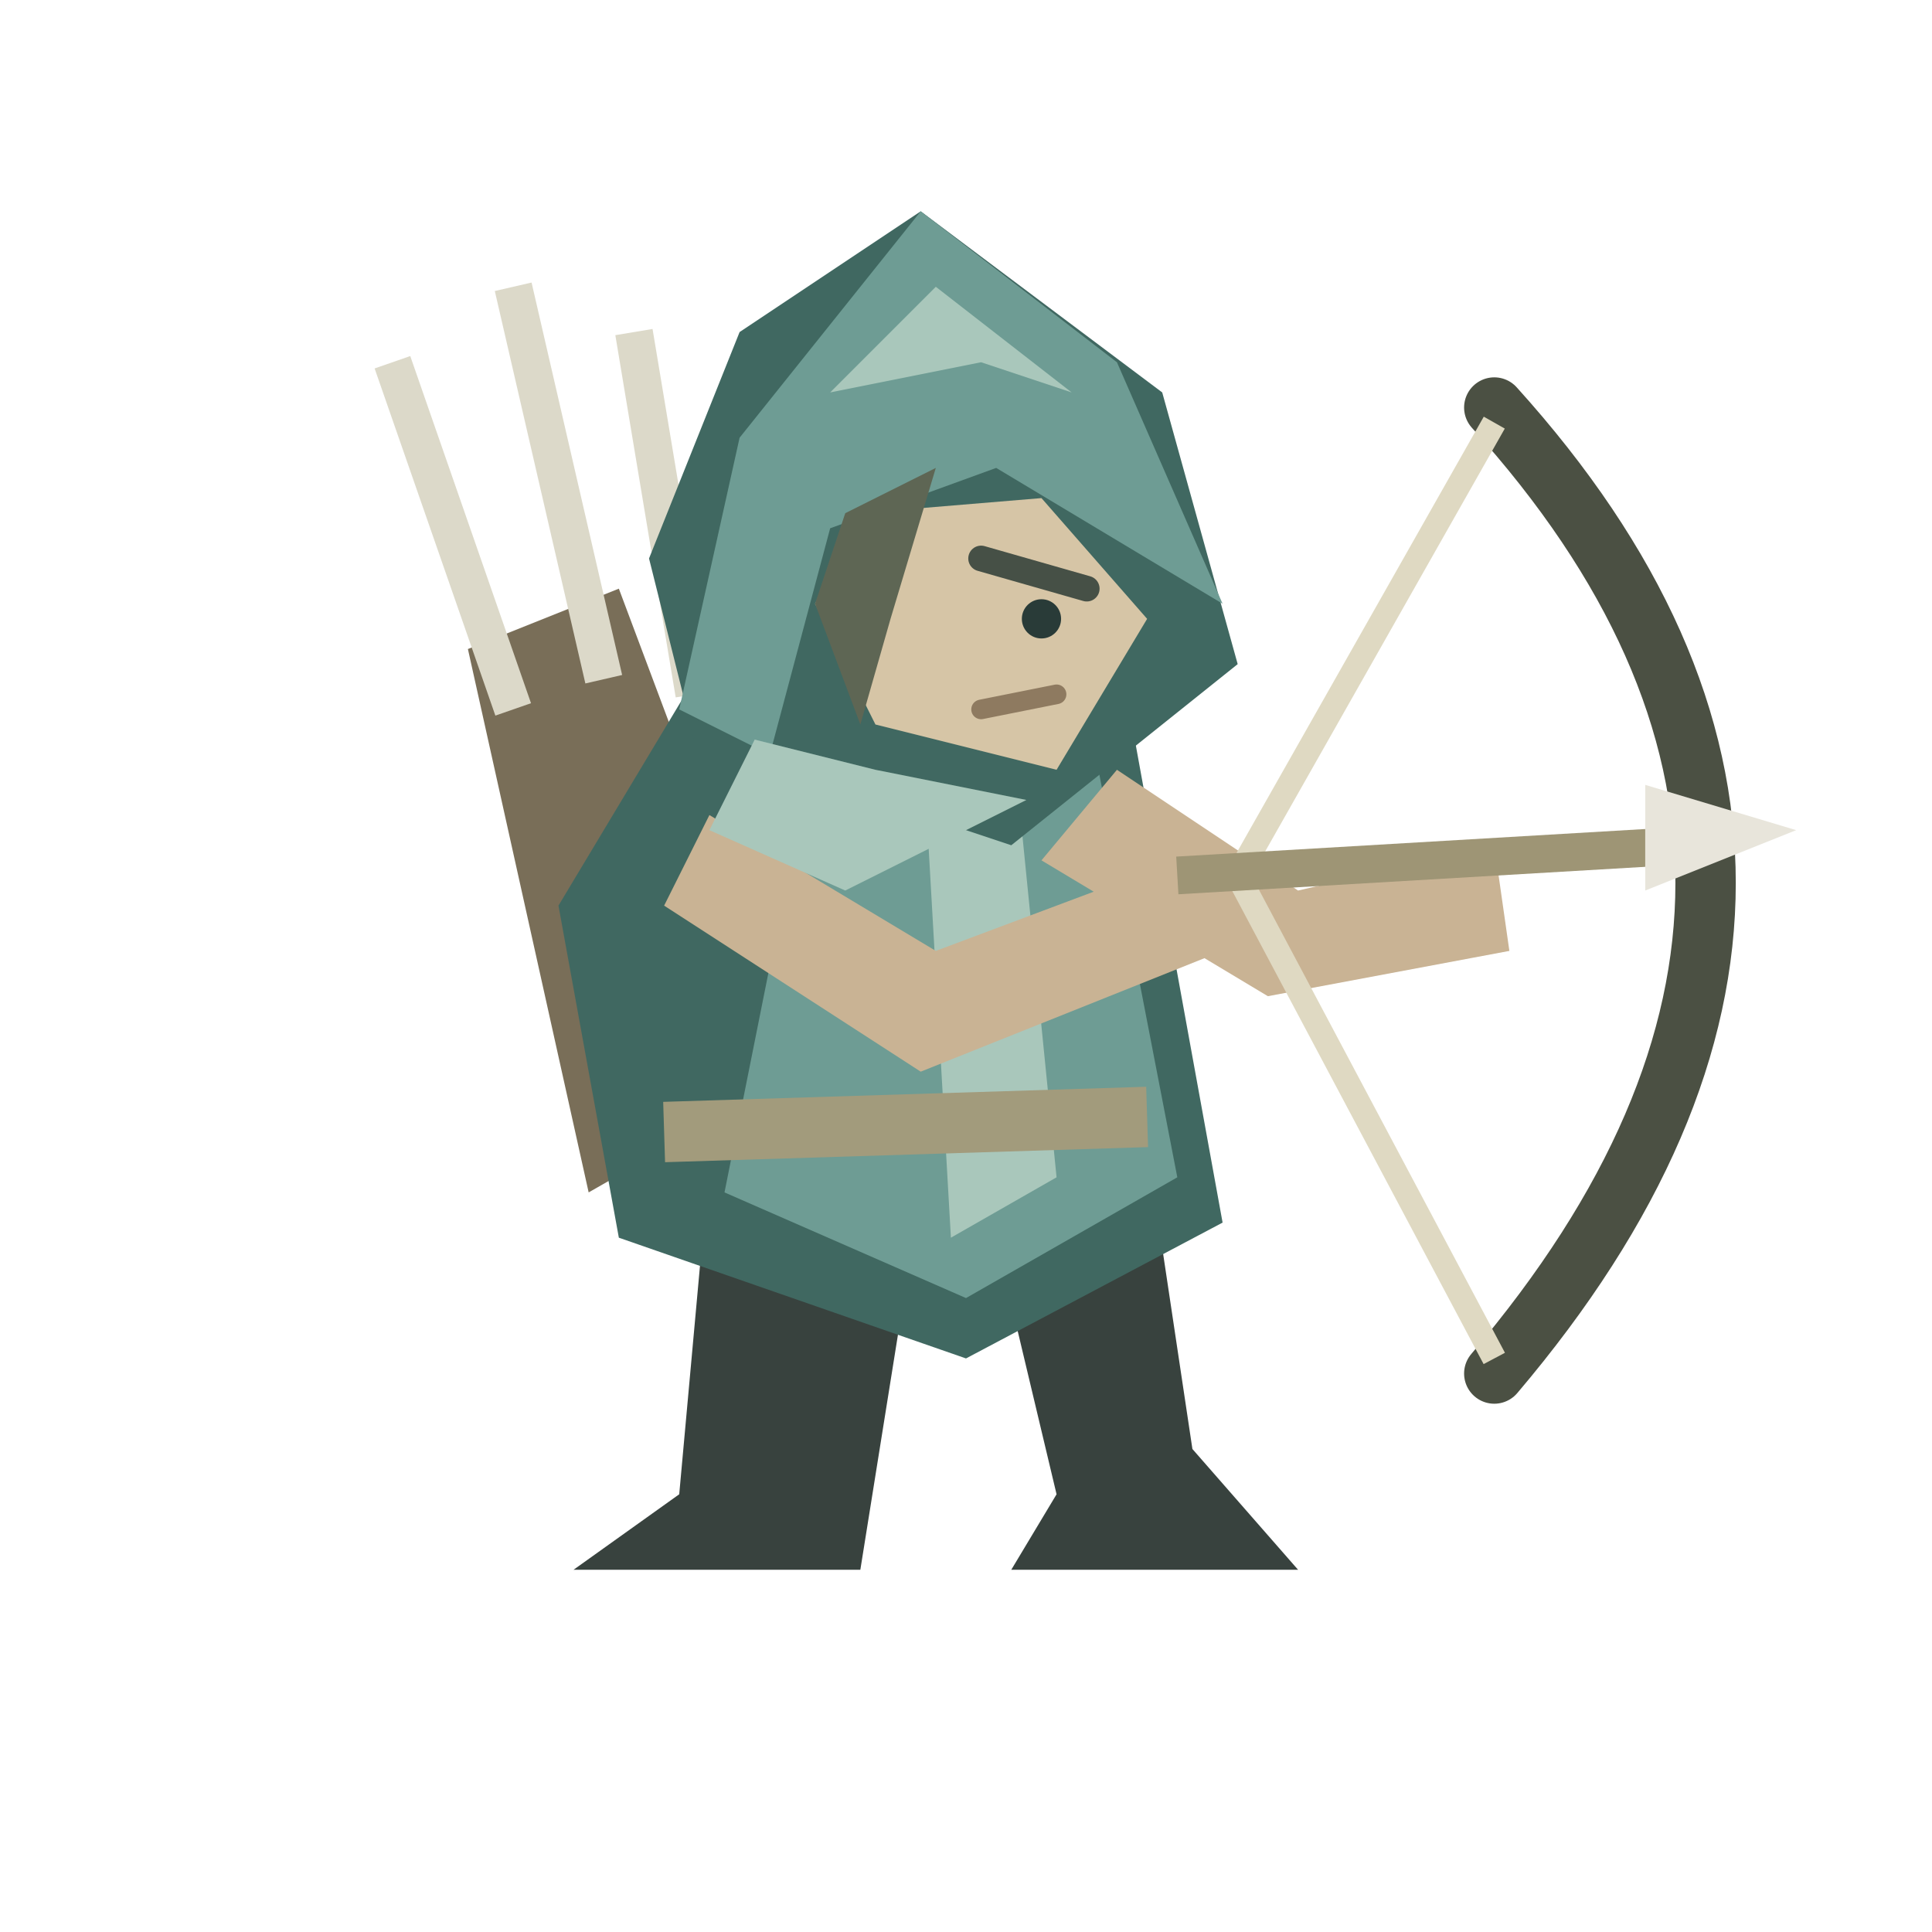
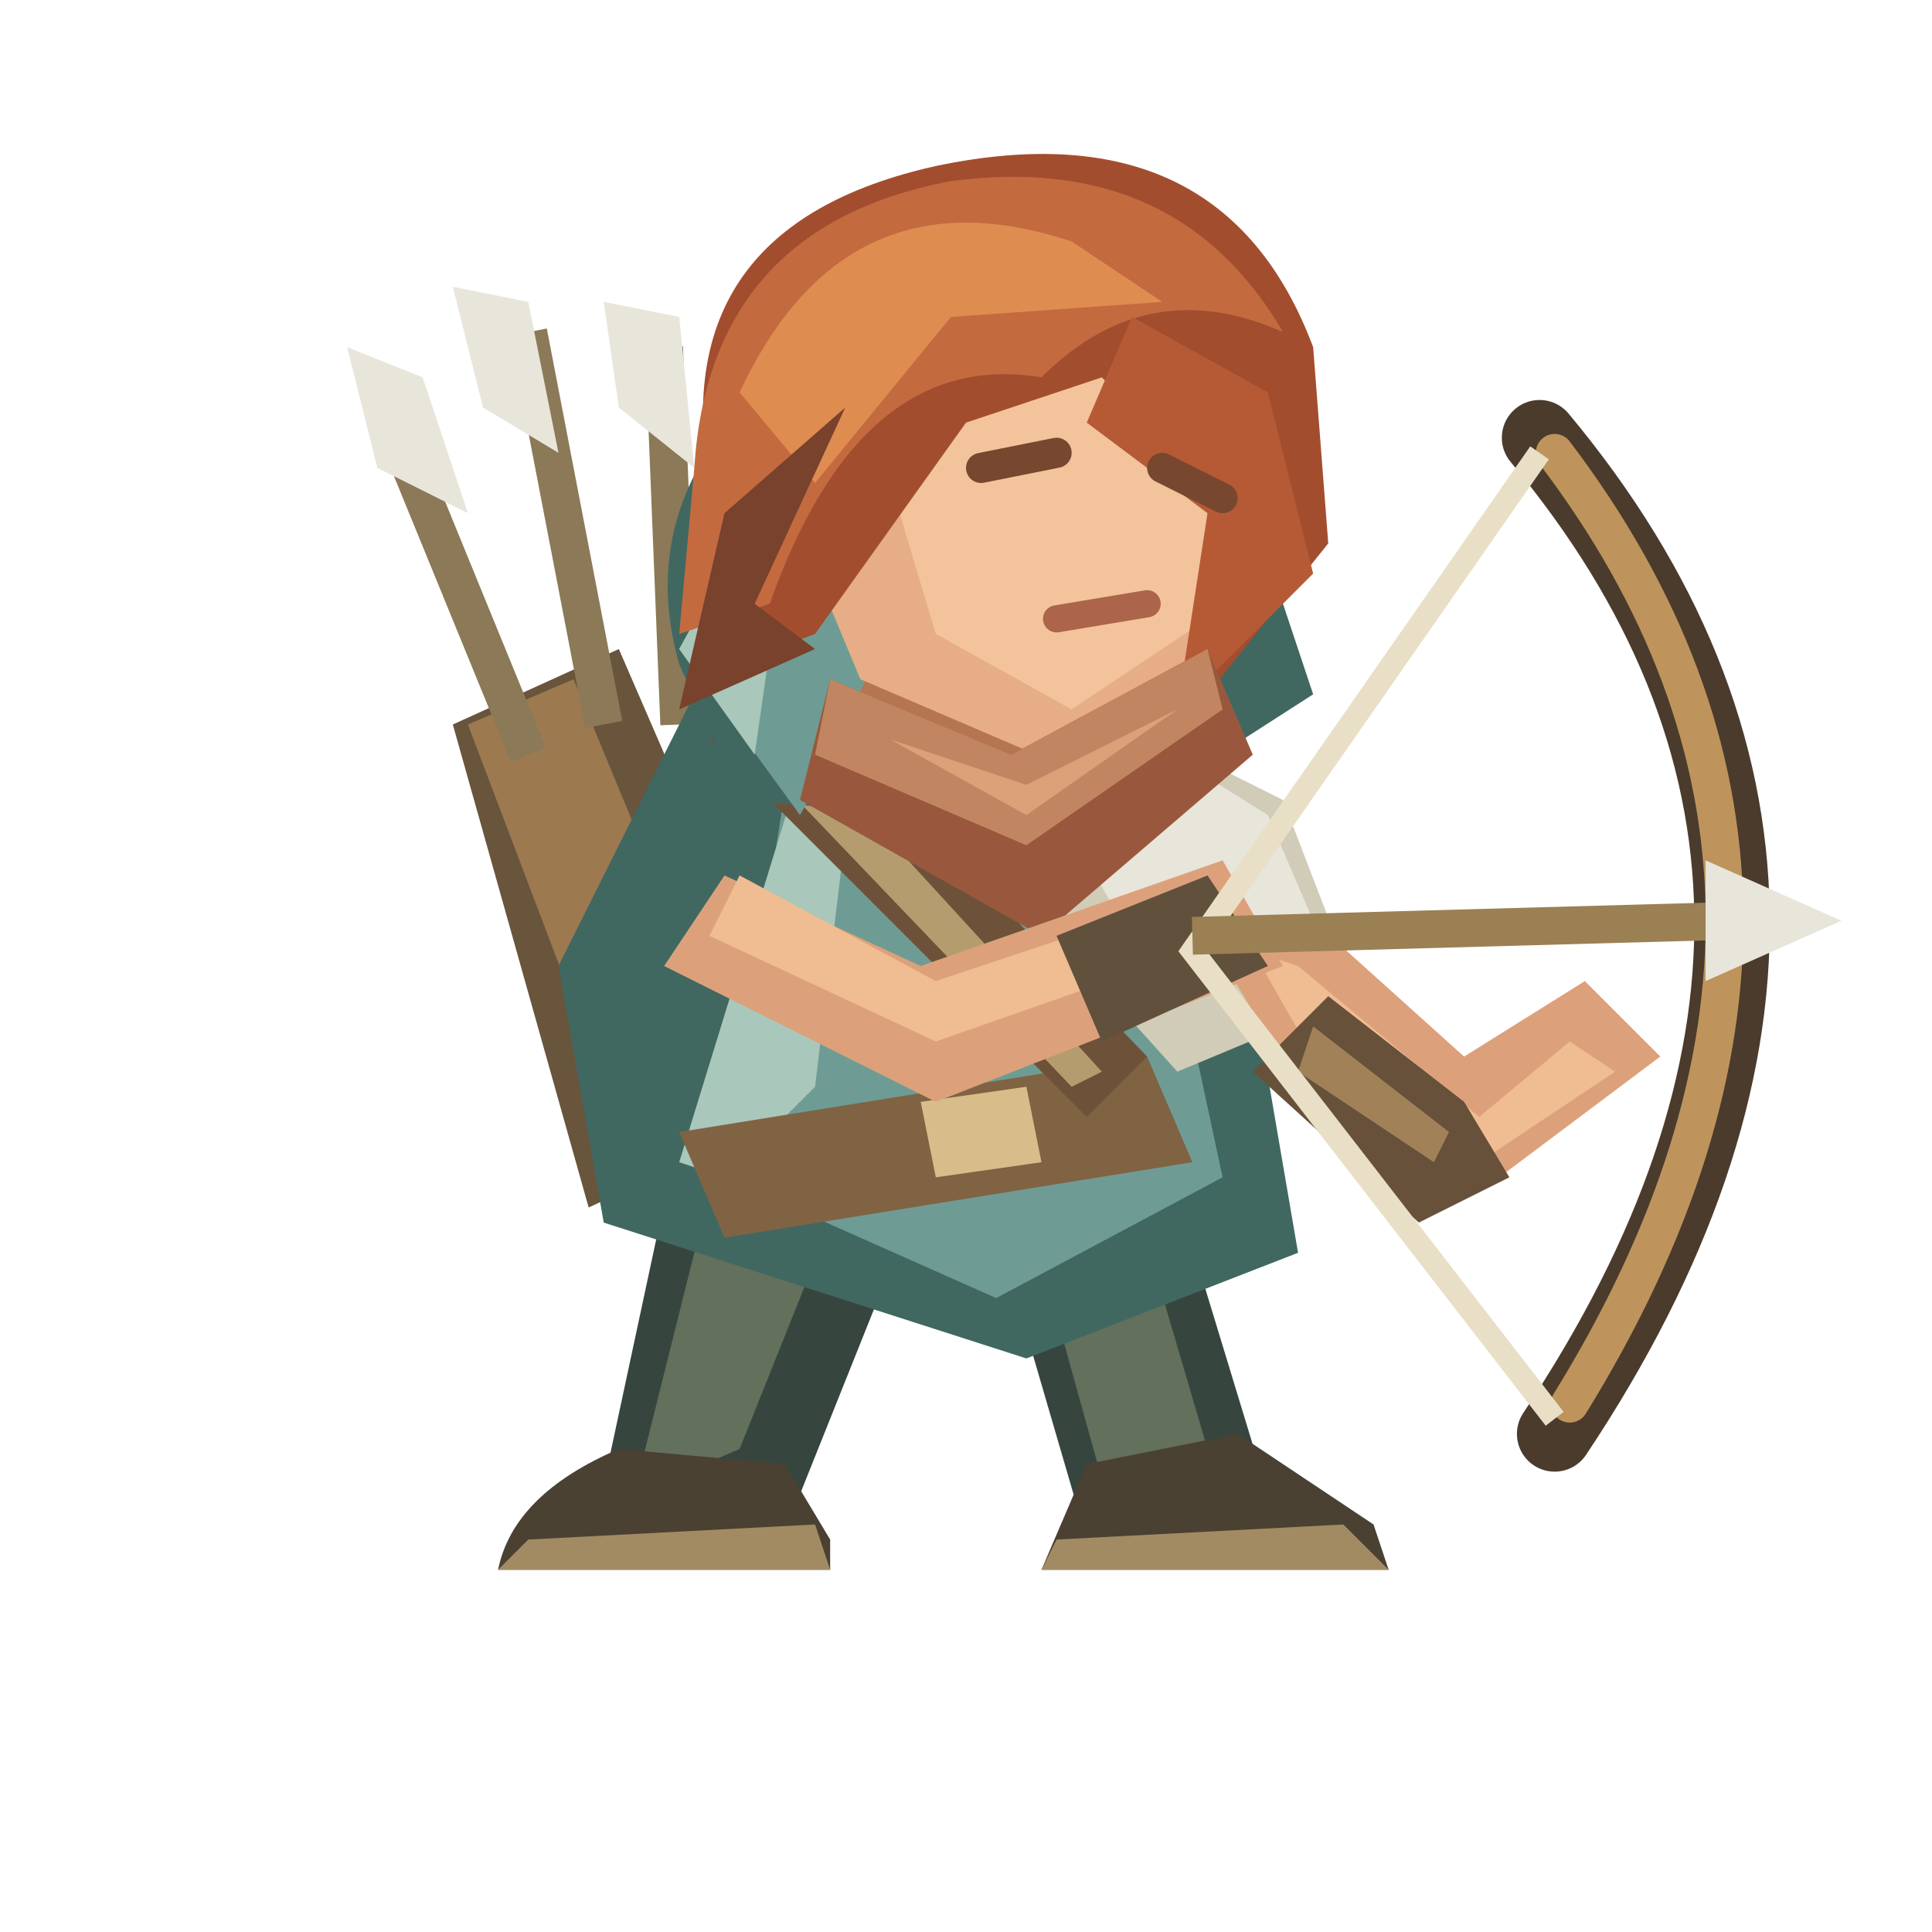
<svg xmlns="http://www.w3.org/2000/svg" width="128" height="128" viewBox="0 0 128 128">
-   <path fill="#796E58" d="m31 43 10-4 12 32-14 8z" />
-   <path d="m34 47-8-23m14 21-6-26m12 27-4-24" stroke="#DCD9C9" stroke-width="2.5" />
-   <path fill="#38423E" d="m47 77-2 22-7 5h19l4-25zm18 1 5 21-3 5h19l-7-8-3-20z" />
-   <path fill="#406861" d="m46 45 13-6 16 9 6 33-17 9-23-8-4-22z" />
-   <path fill="#6E9C94" d="m55 44 17 3 6 31-14 8-16-7z" />
-   <path fill="#A9C7BB" d="m61 47 6 1 3 30-7 4z" />
-   <path d="m44 75 32-1" stroke="#A29B7C" stroke-width="4" />
-   <path fill="#C9B394" d="m74 51 12 8 13-3 1 7-16 3-15-9zm-27 3 15 9 16-6 3 6-20 8-17-11z" />
-   <path fill="#406861" d="m43 37 6-15 12-8 16 12 5 18-15 12-21-7z" />
-   <path fill="#6E9C94" d="m49 29 12-15 13 10 7 16-15-9-11 4-4 15-6-3z" />
-   <path fill="#D6C5A6" d="m57 34 12-1 7 8-6 10-12-3-4-8z" />
-   <path fill="#A9C7BB" d="m55 26 7-7 9 7-6-2z" />
-   <path d="M99 27q28 31 0 64" fill="none" stroke="#4B5043" stroke-width="4" stroke-linecap="round" />
-   <path d="M99 28 82 58l17 32" fill="none" stroke="#DFD9C2" stroke-width="1.6" />
-   <path d="m78 58 34-2" stroke="#9E9575" stroke-width="2.5" />
-   <path fill="#E8E5DB" d="m109 52 10 3-10 4z" />
-   <path fill="#5E6654" d="m56 34 6-3-3 10-2 7-3-8z" />
-   <path d="m65 37 7 2" stroke="#465046" stroke-width="1.7" stroke-linecap="round" />
-   <circle cx="69" cy="41" r="1.3" fill="#293B38" />
-   <path d="m65 47 5-1" stroke="#8E7A60" stroke-width="1.3" stroke-linecap="round" />
-   <path fill="#A9C7BB" d="m50 49 8 2 10 2-12 6-9-4z" />
+   <path fill="#69543C" d="m30 48 11-5 13 30-15 7z" />
+   <path fill="#9D7950" d="m31 48 7-3 12 29-8 3z" />
+   <path d="m35 50-9-22m14 20-5-26m10 26-1-25" stroke="#8B7957" stroke-width="2.5" />
+   <path fill="#E8E5DB" d="m23 23 5 2 3 9-6-3zm7-4 5 1 2 10-5-3zm10 1 5 1 1 10-5-4z" />
+   <path fill="#36463F" d="m45 75 16 4-8 20-14 4zm20 3 12-2 7 23-12 3z" />
+   <path fill="#62705C" d="m47 79 8 2-6 15-7 3zm21 1 7-1 5 17-7 2z" />
+   <path fill="#4A4132" d="m41 96 11 1 3 5v2H33q1-5 8-8m31 1 10-2 9 6 1 3H69z" />
+   <path fill="#A28B63" d="m35 102 19-1 1 3H33zm35 0 19-1 3 3H69z" />
+   <path fill="#406861" d="m47 44 14-5 19 9 6 35-18 7-28-9-3-17z" />
+   <path fill="#6E9C94" d="m53 46 8-3 14 7 6 28-15 8-18-8z" />
+   <path fill="#A9C7BB" d="m53 51 4-4-3 25-6 6-3-1z" />
+   <path fill="#D0CCB7" d="m75 48 10 5 5 13-12 5-9-10z" />
+   <path fill="#E8E5DB" d="m76 49 8 5 3 7-11 3-4-7z" />
+   <path fill="#DCA17B" d="m80 62 7-1 10 9 8-5 5 5-12 9-12-7z" />
+   <path fill="#F0BC92" d="m83 63 3 1 12 10 6-5 3 2-9 6-11-7z" />
+   <path fill="#67513A" d="m88 66 9 7 3 5-6 3-11-10z" />
+   <path fill="#A18258" d="m87 68 9 7-1 2-9-6z" />
+   <path fill="#806343" d="m45 75 31-5 3 7-31 5z" />
+   <path fill="#D8BD8A" d="m61 73 7-1 1 5-7 1z" />
+   <path fill="#6D5239" d="m47 49 5-4 24 25-4 4z" />
+   <path fill="#B59C6F" d="m49 49 2-2 22 24-2 1z" />
+   <path fill="#406861" d="M45 44q-4-14 13-24l22 5 7 21-14 9-24-2z" />
+   <path fill="#6E9C94" d="m45 43 8-14 20-5 9 13-12-3-13 13-4 7z" />
+   <path fill="#A9C7BB" d="m45 43 6-11 6-3-6 14-1 7z" />
+   <path fill="#B67551" d="m61 37 16-3 2 13-10 8-13-7z" />
+   <path fill="#E6AD86" d="m56 22 18-4 11 10-2 14-12 9-14-6-5-12z" />
+   <path fill="#F3C49B" d="m64 24 11-3 7 8-2 12-9 6-9-5-3-10z" />
+   <path fill="#A34D2F" d="M47 32q-3-17 15-21 19-4 25 12l1 13-8 10 1-13-8-8-9 3-10 14-8 3z" />
+   <path fill="#C46A3F" d="M46 31q1-16 17-19 15-2 22 10-9-4-16 3-12-2-18 15l-6 2z" />
+   <path fill="#DF8C51" d="M49 26q7-15 22-10l6 4-14 1-9 11z" />
+   <path fill="#B65A36" d="m75 21 9 5 3 12-9 9 2-13-8-6z" />
+   <path fill="#78422C" d="m48 34 8-7-6 13 4 3-9 4z" />
+   <path d="m65 31 5-1m7 1 4 2" stroke="#78472F" stroke-width="2" stroke-linecap="round" />
+   <path d="m70 41 6-1" stroke="#AC644A" stroke-width="1.8" stroke-linecap="round" />
+   <path fill="#99583D" d="m55 45 12 5 13-7 3 7-14 12-16-9z" />
+   <path fill="#C18661" d="m55 45 12 5 13-7 1 4-13 9-14-6z" />
+   <path fill="#DDA17A" d="m59 49 9 3 10-5-10 7z" />
+   <path fill="#DCA17B" d="m48 58 13 6 20-7 4 7-23 9-18-9z" />
+   <path fill="#F0BC92" d="m49 58 13 7 18-6 2 3-20 7-15-7z" />
+   <path fill="#61503C" d="m70 62 10-4 4 6-11 5z" />
+   <path d="M102 29q25 30 1 66" fill="none" stroke="#4A3B2C" stroke-width="5" stroke-linecap="round" />
+   <path d="M103 30q22 29 1 63" fill="none" stroke="#BE945C" stroke-width="2.5" stroke-linecap="round" />
+   <path d="m102 30-23 33 24 31" fill="none" stroke="#E8DFC6" stroke-width="1.5" />
+   <path d="m79 62 36-1" stroke="#9B8054" stroke-width="2.5" />
+   <path fill="#E8E5DB" d="m113 57 9 4-9 4z" />
</svg>
